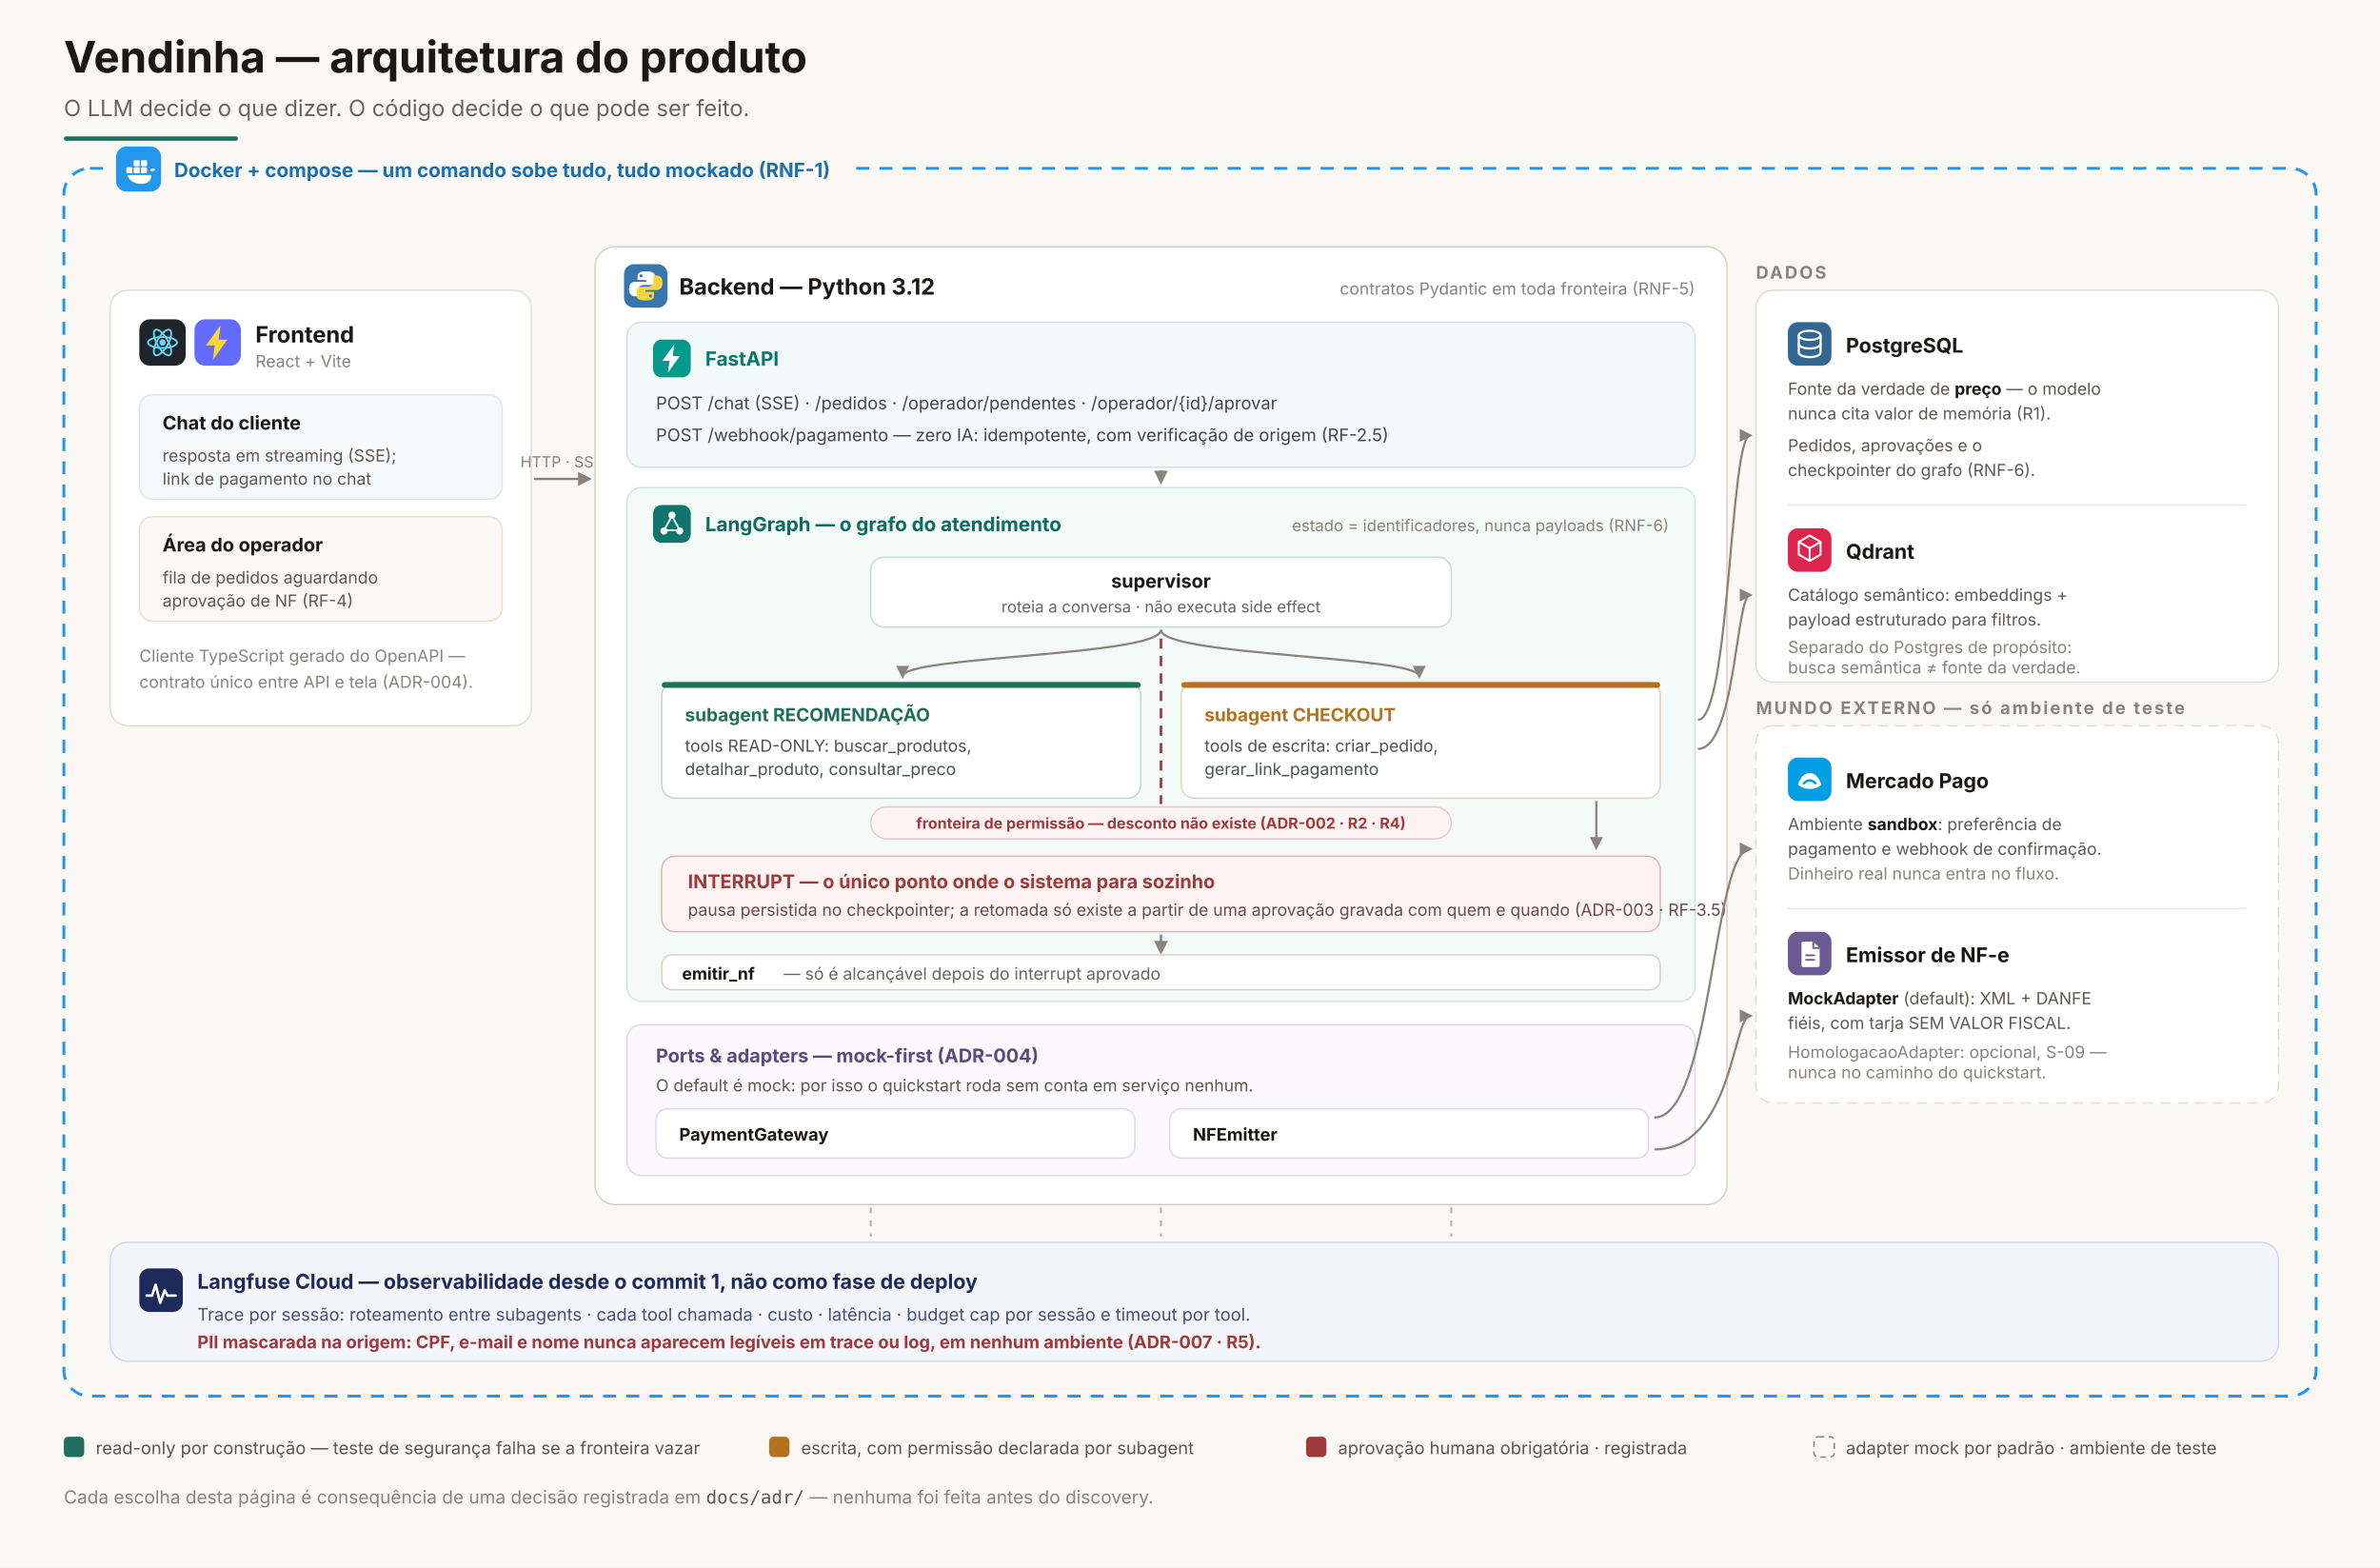
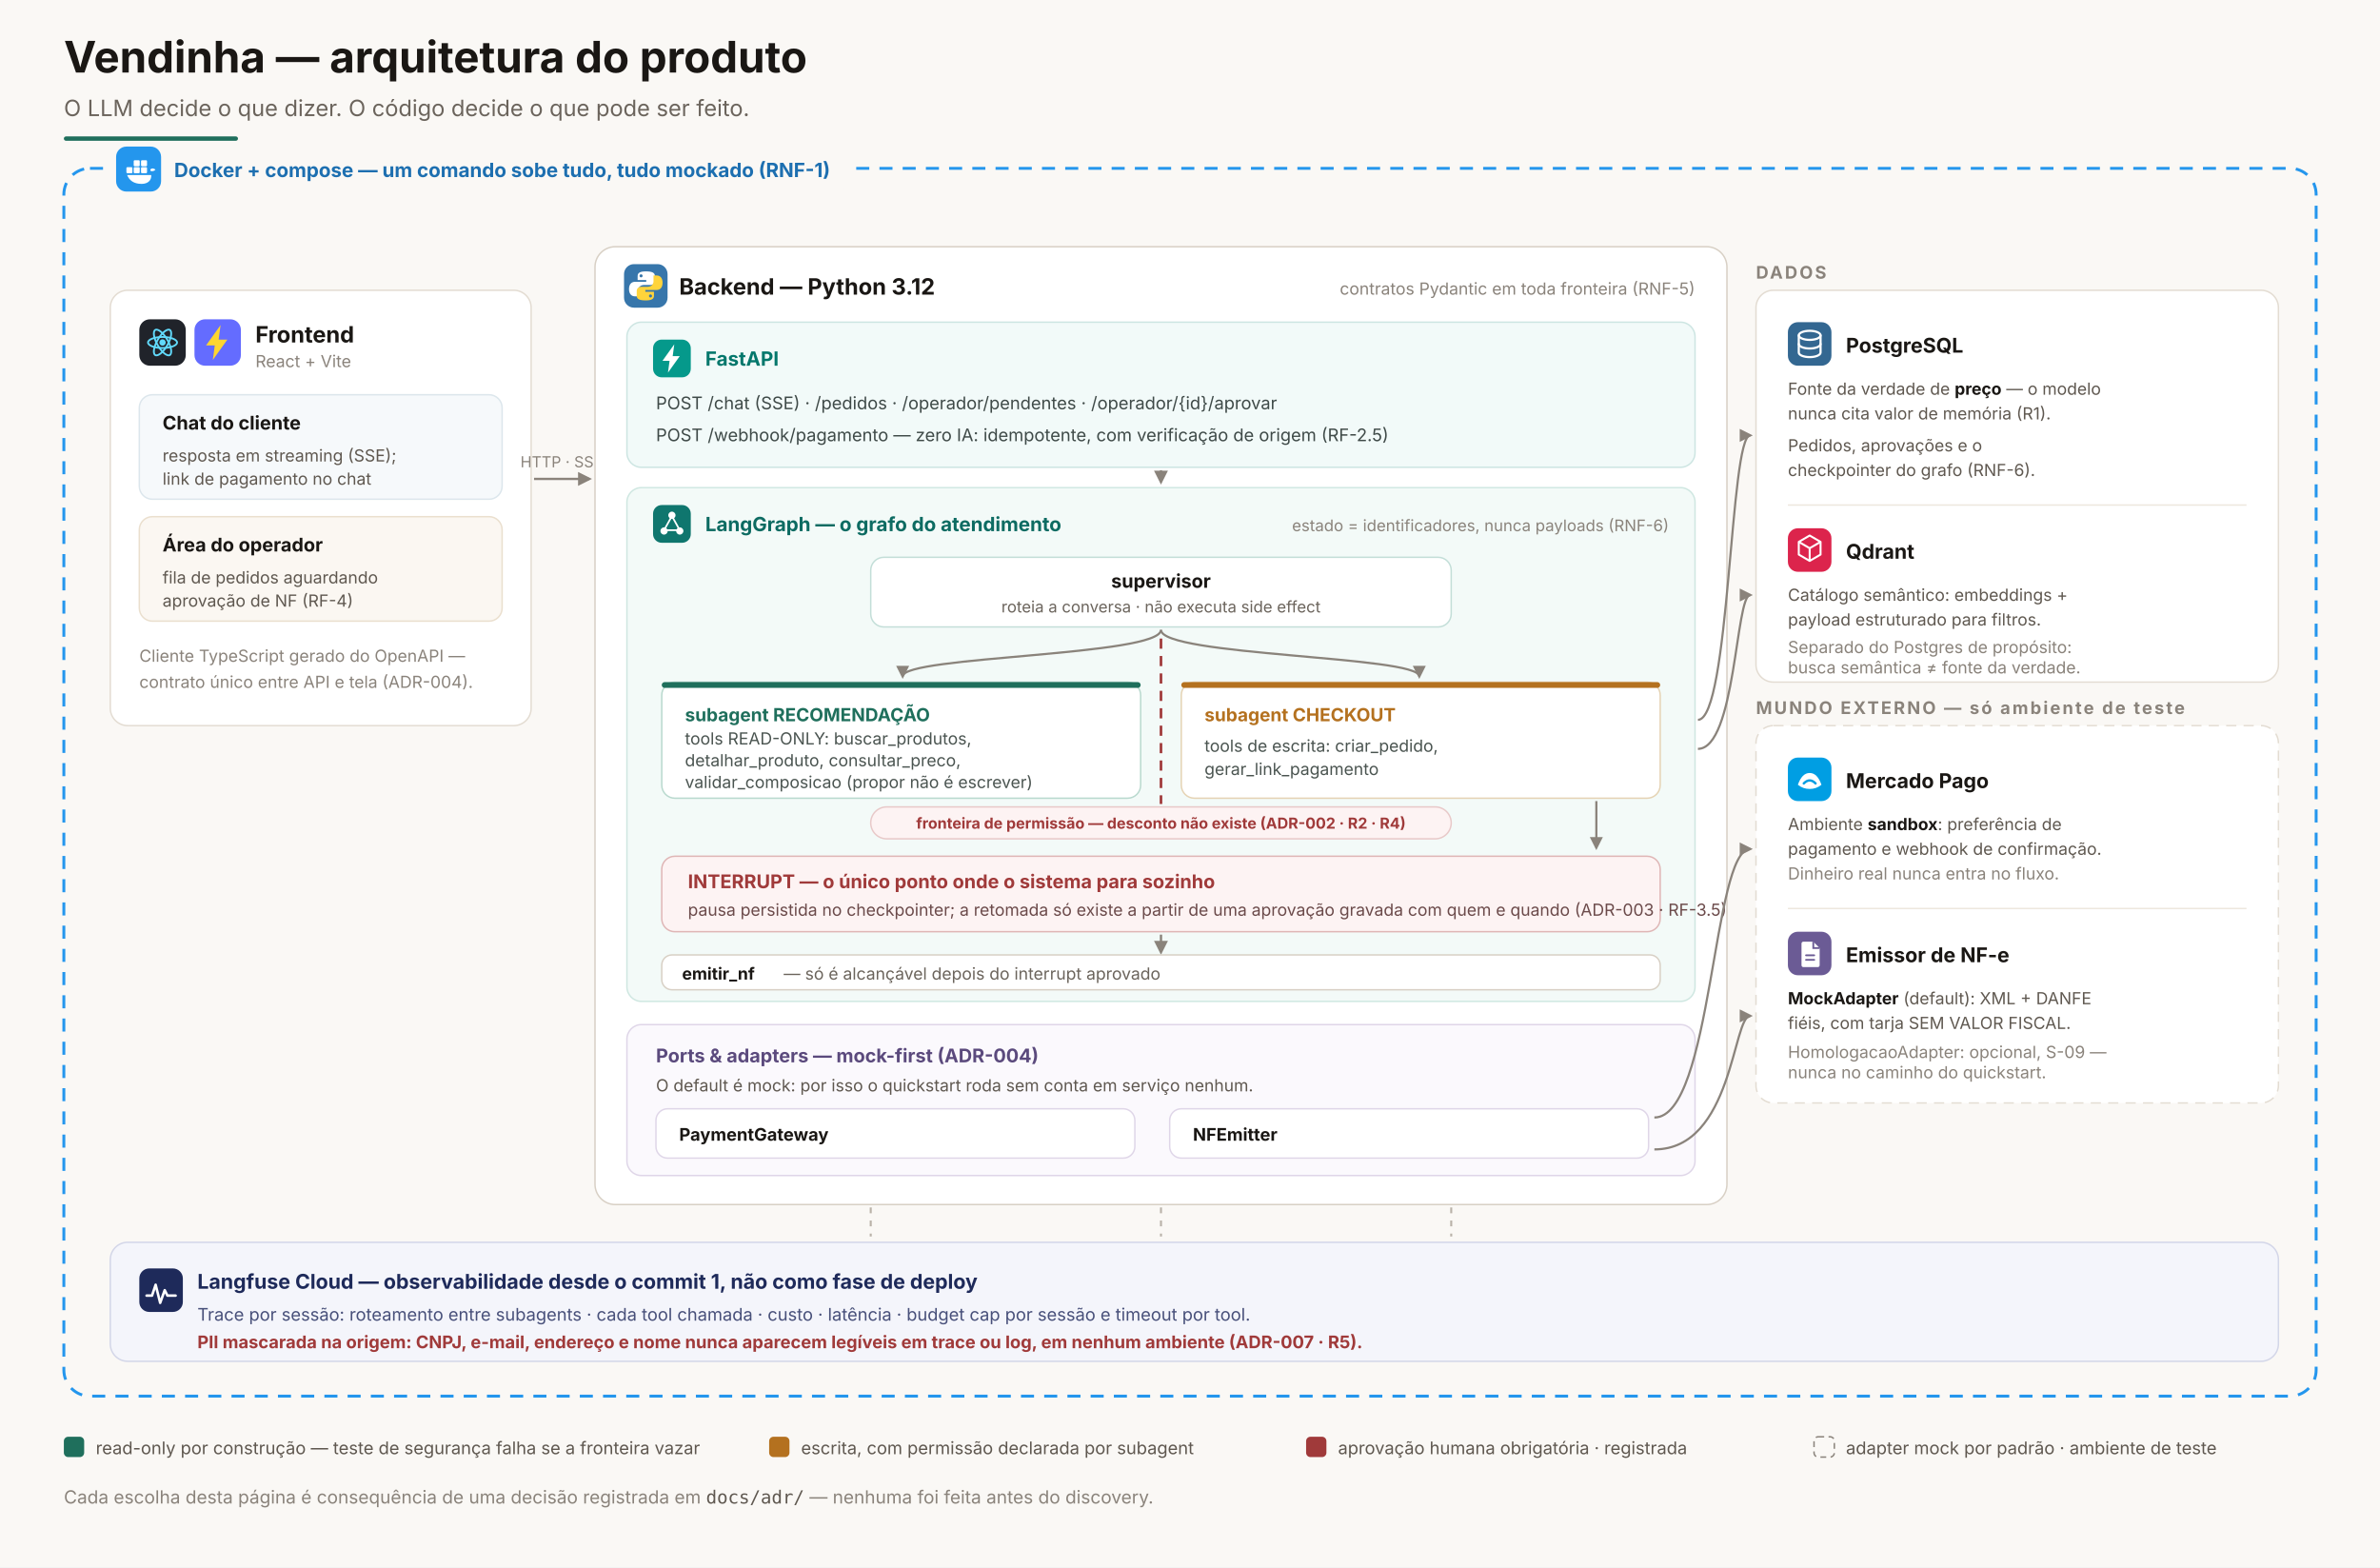
<svg xmlns="http://www.w3.org/2000/svg" viewBox="0 0 1640 1080" width="1640" height="1080" font-family="Inter, 'Segoe UI', Roboto, system-ui, sans-serif">
  <defs>
    <marker id="a" viewBox="0 0 10 10" refX="8" refY="5" markerWidth="6" markerHeight="6" orient="auto">
      <path d="M0 0 L10 5 L0 10 z" fill="#8A837B" />
    </marker>
    <marker id="ag" viewBox="0 0 10 10" refX="8" refY="5" markerWidth="6" markerHeight="6" orient="auto">
      <path d="M0 0 L10 5 L0 10 z" fill="#5F5850" />
    </marker>
    <symbol id="ic-python" viewBox="0 0 48 48">
      <rect width="48" height="48" rx="11" fill="#3776AB" />
      <path d="M24 8c-6 0-9 1.5-9 5v4.5h9.5v2H12c-3.6 0-6.5 2.5-6.5 8s2.9 8 6.5 8h3.5v-6.5c0-3.6 2.9-6 6.5-6h7c2.8 0 5-1.8 5-4.5V13c0-3.5-3-5-10-5zm-5.2 3.2a1.7 1.7 0 110 3.4 1.7 1.7 0 010-3.4z" fill="#FFFFFF" />
      <path d="M24 40c6 0 9-1.5 9-5v-4.5h-9.5v-2H36c3.6 0 6.5-2.5 6.5-8s-2.9-8-6.5-8h-3.5v6.5c0 3.6-2.9 6-6.5 6h-7c-2.8 0-5 1.8-5 4.5V35c0 3.5 3 5 10 5zm5.2-3.2a1.7 1.7 0 110-3.4 1.7 1.7 0 010 3.4z" fill="#FFD43B" />
    </symbol>
    <symbol id="ic-fastapi" viewBox="0 0 48 48">
      <rect width="48" height="48" rx="11" fill="#05998B" />
      <path d="M27 6 12 27h9l-2 15 15-21h-9z" fill="#FFFFFF" />
    </symbol>
    <symbol id="ic-langgraph" viewBox="0 0 48 48">
      <rect width="48" height="48" rx="11" fill="#0F766E" />
      <g stroke="#FFFFFF" stroke-width="2.2">
        <path d="M24 14 14 32M24 14l10 18M14 32h20" />
      </g>
      <g fill="#FFFFFF">
        <circle cx="24" cy="13" r="4.6" />
        <circle cx="14" cy="33" r="4.6" />
        <circle cx="34" cy="33" r="4.6" />
      </g>
    </symbol>
    <symbol id="ic-langfuse" viewBox="0 0 48 48">
      <rect width="48" height="48" rx="11" fill="#1E2A5A" />
      <path d="M8 30h6l4-12 5 20 5-14 3 6h9" fill="none" stroke="#FFFFFF" stroke-width="2.8" stroke-linecap="round" stroke-linejoin="round" />
    </symbol>
    <symbol id="ic-react" viewBox="0 0 48 48">
      <rect width="48" height="48" rx="11" fill="#20232A" />
      <g transform="translate(24,24)" stroke="#61DAFB" stroke-width="1.9" fill="none">
        <ellipse rx="15" ry="5.7" />
        <ellipse rx="15" ry="5.7" transform="rotate(60)" />
        <ellipse rx="15" ry="5.7" transform="rotate(120)" />
      </g>
      <circle cx="24" cy="24" r="3.3" fill="#61DAFB" />
    </symbol>
    <symbol id="ic-vite" viewBox="0 0 48 48">
      <rect width="48" height="48" rx="11" fill="#646CFF" />
      <path d="M27 6 12 27h9l-2 15 15-21h-9z" fill="#FFD62E" />
    </symbol>
    <symbol id="ic-docker" viewBox="0 0 48 48">
      <rect width="48" height="48" rx="11" fill="#2496ED" />
      <g fill="#FFFFFF">
        <rect x="11" y="22" width="6.4" height="6.4" rx="1" />
        <rect x="18.8" y="22" width="6.4" height="6.4" rx="1" />
        <rect x="26.6" y="22" width="6.4" height="6.4" rx="1" />
        <rect x="18.8" y="14.6" width="6.4" height="6.4" rx="1" />
        <rect x="26.6" y="14.6" width="6.4" height="6.4" rx="1" />
        <path d="M7 30.4h30.5c.4 5.6-3.6 9.4-10.3 9.4-8.2 0-13-3.6-15.4-9.4z" />
        <path d="M36.6 24.4c1.8-1.8 4-1 5.4.2-1.3 1.5-3.4 2.2-5.4 1.2z" />
      </g>
    </symbol>
    <symbol id="ic-postgres" viewBox="0 0 48 48">
      <rect width="48" height="48" rx="11" fill="#336791" />
      <g fill="none" stroke="#FFFFFF" stroke-width="2.4" stroke-linecap="round">
        <ellipse cx="24" cy="14.5" rx="12" ry="5" />
        <path d="M12 14.5v19c0 2.8 5.4 5 12 5s12-2.2 12-5v-19" />
        <path d="M12 24c0 2.8 5.4 5 12 5s12-2.2 12-5" />
      </g>
    </symbol>
    <symbol id="ic-qdrant" viewBox="0 0 48 48">
      <rect width="48" height="48" rx="11" fill="#DC244C" />
      <g fill="none" stroke="#FFFFFF" stroke-width="2.2" stroke-linejoin="round">
        <path d="M24 8l12 7v14l-12 7-12-7V15z" />
        <path d="M24 22l12-7M24 22v14M24 22 12 15" />
      </g>
    </symbol>
    <symbol id="ic-mp" viewBox="0 0 48 48">
      <rect width="48" height="48" rx="11" fill="#009EE3" />
      <path d="M11 30c3-8.5 7.2-13 13-13s10 4.5 13 13c-4 3.2-8.2 4.6-13 4.6S15 33.2 11 30z" fill="#FFFFFF" />
      <path d="M17.5 28.5c2.2-2.2 4.3-3.3 6.5-3.3s4.3 1.1 6.5 3.3" fill="none" stroke="#009EE3" stroke-width="2.6" stroke-linecap="round" />
    </symbol>
    <symbol id="ic-doc" viewBox="0 0 48 48">
      <rect width="48" height="48" rx="11" fill="#6B5B95" />
      <path d="M17 11h11l7 7v19a2 2 0 01-2 2H17a2 2 0 01-2-2V13a2 2 0 012-2z" fill="#FFFFFF" />
      <path d="M28 11v7h7" fill="none" stroke="#6B5B95" stroke-width="2" />
      <path d="M20 26h9M20 31h9" stroke="#6B5B95" stroke-width="2" stroke-linecap="round" />
    </symbol>
  </defs>
  <rect width="1640" height="1080" fill="#FAF8F5" />
  <text x="44" y="50" font-size="30" font-weight="700" fill="#1A1714">Vendinha — arquitetura do produto</text>
  <text x="44" y="80" font-size="15.5" fill="#6B645C">O LLM decide o que dizer. O código decide o que pode ser feito.</text>
  <rect x="44" y="94" width="120" height="3" rx="1.5" fill="#1F6F5C" />
  <rect x="44" y="116" width="1552" height="846" rx="18" fill="none" stroke="#2496ED" stroke-width="2" stroke-dasharray="9 7" />
  <rect x="72" y="100" width="516" height="34" rx="17" fill="#FAF8F5" />
  <use href="#ic-docker" x="80" y="101" width="31" height="31" />
  <text x="120" y="122" font-size="13.5" font-weight="700" fill="#1D6FB0">Docker + compose — um comando sobe tudo, tudo mockado (RNF-1)</text>
  <g>
    <rect x="76" y="200" width="290" height="300" rx="12" fill="#FFFFFF" stroke="#E3DCD2" />
    <use href="#ic-react" x="96" y="220" width="32" height="32" />
    <use href="#ic-vite" x="134" y="220" width="32" height="32" />
    <text x="176" y="236" font-size="15.5" font-weight="700" fill="#1A1714">Frontend</text>
    <text x="176" y="253" font-size="11.5" fill="#8A837B">React + Vite</text>
    <rect x="96" y="272" width="250" height="72" rx="9" fill="#F6F9FB" stroke="#DCE6EC" />
    <text x="112" y="296" font-size="13" font-weight="700" fill="#1A1714">Chat do cliente</text>
    <text x="112" y="318" font-size="11.5" fill="#5F5850">resposta em streaming (SSE);</text>
    <text x="112" y="334" font-size="11.5" fill="#5F5850">link de pagamento no chat</text>
    <rect x="96" y="356" width="250" height="72" rx="9" fill="#FBF7F2" stroke="#EADFCE" />
    <text x="112" y="380" font-size="13" font-weight="700" fill="#1A1714">Área do operador</text>
    <text x="112" y="402" font-size="11.5" fill="#5F5850">fila de pedidos aguardando</text>
    <text x="112" y="418" font-size="11.5" fill="#5F5850">aprovação de NF (RF-4)</text>
    <text x="96" y="456" font-size="11.5" fill="#8A837B">Cliente TypeScript gerado do OpenAPI —</text>
    <text x="96" y="474" font-size="11.5" fill="#8A837B">contrato único entre API e tela (ADR-004).</text>
  </g>
  <path d="M368 330 H406" stroke="#8A837B" stroke-width="1.6" marker-end="url(#a)" />
  <text x="387" y="322" font-size="10.5" fill="#8A837B" text-anchor="middle">HTTP · SSE</text>
  <rect x="410" y="170" width="780" height="660" rx="14" fill="#FFFFFF" stroke="#D8D0C5" />
  <use href="#ic-python" x="430" y="182" width="30" height="30" />
  <text x="468" y="203" font-size="15.5" font-weight="700" fill="#1A1714">Backend — Python 3.12</text>
  <text x="1168" y="203" font-size="11.5" fill="#8A837B" text-anchor="end">contratos Pydantic em toda fronteira (RNF-5)</text>
  <rect x="432" y="222" width="736" height="100" rx="10" fill="#F2FAF9" stroke="#CDE5E2" />
  <use href="#ic-fastapi" x="450" y="234" width="26" height="26" />
  <text x="486" y="252" font-size="13.5" font-weight="700" fill="#05776C">FastAPI</text>
  <text x="452" y="282" font-size="12" fill="#3F4A48">POST /chat (SSE)  ·  /pedidos  ·  /operador/pendentes  ·  /operador/{id}/aprovar</text>
  <text x="452" y="304" font-size="12" fill="#3F4A48">POST /webhook/pagamento — zero IA: idempotente, com verificação de origem (RF-2.5)</text>
  <path d="M800 324 V332" stroke="#8A837B" stroke-width="1.6" marker-end="url(#a)" />
  <rect x="432" y="336" width="736" height="354" rx="10" fill="#F3FAF8" stroke="#CFE7E1" />
  <use href="#ic-langgraph" x="450" y="348" width="26" height="26" />
  <text x="486" y="366" font-size="13.5" font-weight="700" fill="#0D6B62">LangGraph — o grafo do atendimento</text>
  <text x="1150" y="366" font-size="11" fill="#8A837B" text-anchor="end">estado = identificadores, nunca payloads (RNF-6)</text>
  <rect x="600" y="384" width="400" height="48" rx="9" fill="#FFFFFF" stroke="#C3DED8" />
  <text x="800" y="405" font-size="13" font-weight="700" fill="#1A1714" text-anchor="middle">supervisor</text>
  <text x="800" y="422" font-size="11" fill="#6B645C" text-anchor="middle">roteia a conversa · não executa side effect</text>
  <path d="M800 434 C 800 452 622 452 622 466" fill="none" stroke="#8A837B" stroke-width="1.5" marker-end="url(#a)" />
  <path d="M800 434 C 800 452 978 452 978 466" fill="none" stroke="#8A837B" stroke-width="1.5" marker-end="url(#a)" />
  <line x1="800" y1="440" x2="800" y2="554" stroke="#A03A3A" stroke-width="1.8" stroke-dasharray="7 5" />
  <rect x="456" y="470" width="330" height="80" rx="9" fill="#FFFFFF" stroke="#B9D9CE" />
  <rect x="456" y="470" width="330" height="4" rx="2" fill="#1F6F5C" />
  <text x="472" y="497" font-size="12.5" font-weight="700" fill="#1F6F5C">subagent RECOMENDAÇÃO</text>
-   <text x="472" y="518" font-size="11.5" fill="#4A5450">tools READ-ONLY: buscar_produtos,</text>
-   <text x="472" y="534" font-size="11.5" fill="#4A5450">detalhar_produto, consultar_preco</text>
+   <text x="472" y="513" font-size="11.5" fill="#4A5450">tools READ-ONLY: buscar_produtos,</text>
+   <text x="472" y="528" font-size="11.5" fill="#4A5450">detalhar_produto, consultar_preco,</text>
+   <text x="472" y="543" font-size="11.5" fill="#4A5450">validar_composicao (propor não é escrever)</text>
  <rect x="814" y="470" width="330" height="80" rx="9" fill="#FFFFFF" stroke="#E5D3B4" />
  <rect x="814" y="470" width="330" height="4" rx="2" fill="#B4711F" />
  <text x="830" y="497" font-size="12.5" font-weight="700" fill="#B4711F">subagent CHECKOUT</text>
  <text x="830" y="518" font-size="11.5" fill="#4A5450">tools de escrita: criar_pedido,</text>
  <text x="830" y="534" font-size="11.5" fill="#4A5450">gerar_link_pagamento</text>
  <rect x="600" y="556" width="400" height="22" rx="11" fill="#FDF3F3" stroke="#E8C9C9" />
  <text x="800" y="571" font-size="10.5" font-weight="700" fill="#A03A3A" text-anchor="middle">fronteira de permissão — desconto não existe (ADR-002 · R2 · R4)</text>
  <path d="M1100 552 V584" fill="none" stroke="#8A837B" stroke-width="1.5" marker-end="url(#a)" />
  <rect x="456" y="590" width="688" height="52" rx="9" fill="#FDF3F3" stroke="#DFB6B6" />
  <text x="474" y="612" font-size="13" font-weight="700" fill="#A03A3A">INTERRUPT — o único ponto onde o sistema para sozinho</text>
  <text x="474" y="631" font-size="11.5" fill="#6B4A4A">pausa persistida no checkpointer; a retomada só existe a partir de uma aprovação gravada com quem e quando (ADR-003 · RF-3.5)</text>
  <path d="M800 644 V656" stroke="#8A837B" stroke-width="1.6" marker-end="url(#a)" />
  <rect x="456" y="658" width="688" height="24" rx="7" fill="#FFFFFF" stroke="#D8D0C5" />
  <text x="470" y="675" font-size="11.5" font-weight="700" fill="#1A1714">emitir_nf</text>
  <text x="540" y="675" font-size="11.5" fill="#6B645C">— só é alcançável depois do interrupt aprovado</text>
  <rect x="432" y="706" width="736" height="104" rx="10" fill="#FBF9FD" stroke="#DFD6E8" />
  <text x="452" y="732" font-size="13" font-weight="700" fill="#5B4A7D">Ports &amp; adapters — mock-first (ADR-004)</text>
  <text x="452" y="752" font-size="11.5" fill="#5F5850">O default é mock: por isso o quickstart roda sem conta em serviço nenhum.</text>
  <rect x="452" y="764" width="330" height="34" rx="8" fill="#FFFFFF" stroke="#DFD6E8" />
  <text x="468" y="786" font-size="12" font-weight="700" fill="#1A1714">PaymentGateway</text>
  <rect x="806" y="764" width="330" height="34" rx="8" fill="#FFFFFF" stroke="#DFD6E8" />
  <text x="822" y="786" font-size="12" font-weight="700" fill="#1A1714">NFEmitter</text>
  <text x="1210" y="192" font-size="12" font-weight="700" letter-spacing="1.4" fill="#8A837B">DADOS</text>
  <rect x="1210" y="200" width="360" height="270" rx="12" fill="#FFFFFF" stroke="#E3DCD2" />
  <use href="#ic-postgres" x="1232" y="222" width="30" height="30" />
  <text x="1272" y="243" font-size="14" font-weight="700" fill="#1A1714">PostgreSQL</text>
  <text x="1232" y="272" font-size="11.5" fill="#5F5850">Fonte da verdade de <tspan font-weight="700" fill="#1A1714">preço</tspan> — o modelo</text>
  <text x="1232" y="289" font-size="11.5" fill="#5F5850">nunca cita valor de memória (R1).</text>
  <text x="1232" y="311" font-size="11.5" fill="#5F5850">Pedidos, aprovações e o</text>
  <text x="1232" y="328" font-size="11.5" fill="#5F5850">checkpointer do grafo (RNF-6).</text>
  <line x1="1232" y1="348" x2="1548" y2="348" stroke="#EDE7DE" />
  <use href="#ic-qdrant" x="1232" y="364" width="30" height="30" />
  <text x="1272" y="385" font-size="14" font-weight="700" fill="#1A1714">Qdrant</text>
  <text x="1232" y="414" font-size="11.5" fill="#5F5850">Catálogo semântico: embeddings +</text>
  <text x="1232" y="431" font-size="11.5" fill="#5F5850">payload estruturado para filtros.</text>
  <text x="1232" y="450" font-size="11.5" fill="#8A837B">Separado do Postgres de propósito:</text>
  <text x="1232" y="464" font-size="11.5" fill="#8A837B">busca semântica ≠ fonte da verdade.</text>
  <path d="M1170 496 C 1192 496 1192 300 1206 300" fill="none" stroke="#8A837B" stroke-width="1.5" marker-end="url(#a)" />
  <path d="M1170 516 C 1196 516 1196 410 1206 410" fill="none" stroke="#8A837B" stroke-width="1.5" marker-end="url(#a)" />
  <text x="1210" y="492" font-size="12" font-weight="700" letter-spacing="1.4" fill="#8A837B">MUNDO EXTERNO — só ambiente de teste</text>
  <rect x="1210" y="500" width="360" height="260" rx="12" fill="#FFFFFF" stroke="#E3DCD2" stroke-dasharray="7 5" />
  <use href="#ic-mp" x="1232" y="522" width="30" height="30" />
  <text x="1272" y="543" font-size="14" font-weight="700" fill="#1A1714">Mercado Pago</text>
  <text x="1232" y="572" font-size="11.5" fill="#5F5850">Ambiente <tspan font-weight="700" fill="#1A1714">sandbox</tspan>: preferência de</text>
  <text x="1232" y="589" font-size="11.5" fill="#5F5850">pagamento e webhook de confirmação.</text>
  <text x="1232" y="606" font-size="11.5" fill="#8A837B">Dinheiro real nunca entra no fluxo.</text>
  <line x1="1232" y1="626" x2="1548" y2="626" stroke="#EDE7DE" />
  <use href="#ic-doc" x="1232" y="642" width="30" height="30" />
  <text x="1272" y="663" font-size="14" font-weight="700" fill="#1A1714">Emissor de NF-e</text>
  <text x="1232" y="692" font-size="11.5" fill="#5F5850">
    <tspan font-weight="700" fill="#1A1714">MockAdapter</tspan> (default): XML + DANFE</text>
  <text x="1232" y="709" font-size="11.5" fill="#5F5850">fiéis, com tarja SEM VALOR FISCAL.</text>
  <text x="1232" y="729" font-size="11.5" fill="#8A837B">HomologacaoAdapter: opcional, S-09 —</text>
  <text x="1232" y="743" font-size="11.5" fill="#8A837B">nunca no caminho do quickstart.</text>
  <path d="M1140 770 C 1180 770 1180 585 1206 585" fill="none" stroke="#8A837B" stroke-width="1.5" marker-end="url(#a)" />
  <path d="M1140 792 C 1194 792 1194 700 1206 700" fill="none" stroke="#8A837B" stroke-width="1.5" marker-end="url(#a)" />
  <g stroke="#B9B2A8" stroke-width="1.4" stroke-dasharray="4 5">
    <path d="M600 832 V852" />
    <path d="M800 832 V852" />
    <path d="M1000 832 V852" />
  </g>
  <rect x="76" y="856" width="1494" height="82" rx="12" fill="#F4F5FB" stroke="#D3D6E8" />
  <use href="#ic-langfuse" x="96" y="874" width="30" height="30" />
  <text x="136" y="888" font-size="14" font-weight="700" fill="#1E2A5A">Langfuse Cloud — observabilidade desde o commit 1, não como fase de deploy</text>
  <text x="136" y="910" font-size="12" fill="#48507A">Trace por sessão: roteamento entre subagents · cada tool chamada · custo · latência · budget cap por sessão e timeout por tool.</text>
-   <text x="136" y="929" font-size="12" font-weight="700" fill="#A03A3A">PII mascarada na origem: CPF, e-mail e nome nunca aparecem legíveis em trace ou log, em nenhum ambiente (ADR-007 · R5).</text>
+   <text x="136" y="929" font-size="12" font-weight="700" fill="#A03A3A">PII mascarada na origem: CNPJ, e-mail, endereço e nome nunca aparecem legíveis em trace ou log, em nenhum ambiente (ADR-007 · R5).</text>
  <g font-size="12" fill="#5F5850">
    <rect x="44" y="990" width="14" height="14" rx="3" fill="#1F6F5C" />
    <text x="66" y="1002">read-only por construção — teste de segurança falha se a fronteira vazar</text>
    <rect x="530" y="990" width="14" height="14" rx="3" fill="#B4711F" />
    <text x="552" y="1002">escrita, com permissão declarada por subagent</text>
    <rect x="900" y="990" width="14" height="14" rx="3" fill="#A03A3A" />
    <text x="922" y="1002">aprovação humana obrigatória · registrada</text>
    <rect x="1250" y="990" width="14" height="14" rx="3" fill="none" stroke="#8A837B" stroke-dasharray="4 3" />
    <text x="1272" y="1002">adapter mock por padrão · ambiente de teste</text>
  </g>
  <text x="44" y="1036" font-size="12.5" fill="#8A837B">Cada escolha desta página é consequência de uma decisão registrada em <tspan font-family="ui-monospace, Consolas, Menlo, monospace" fill="#5F5850">docs/adr/</tspan> — nenhuma foi feita antes do discovery.</text>
</svg>
